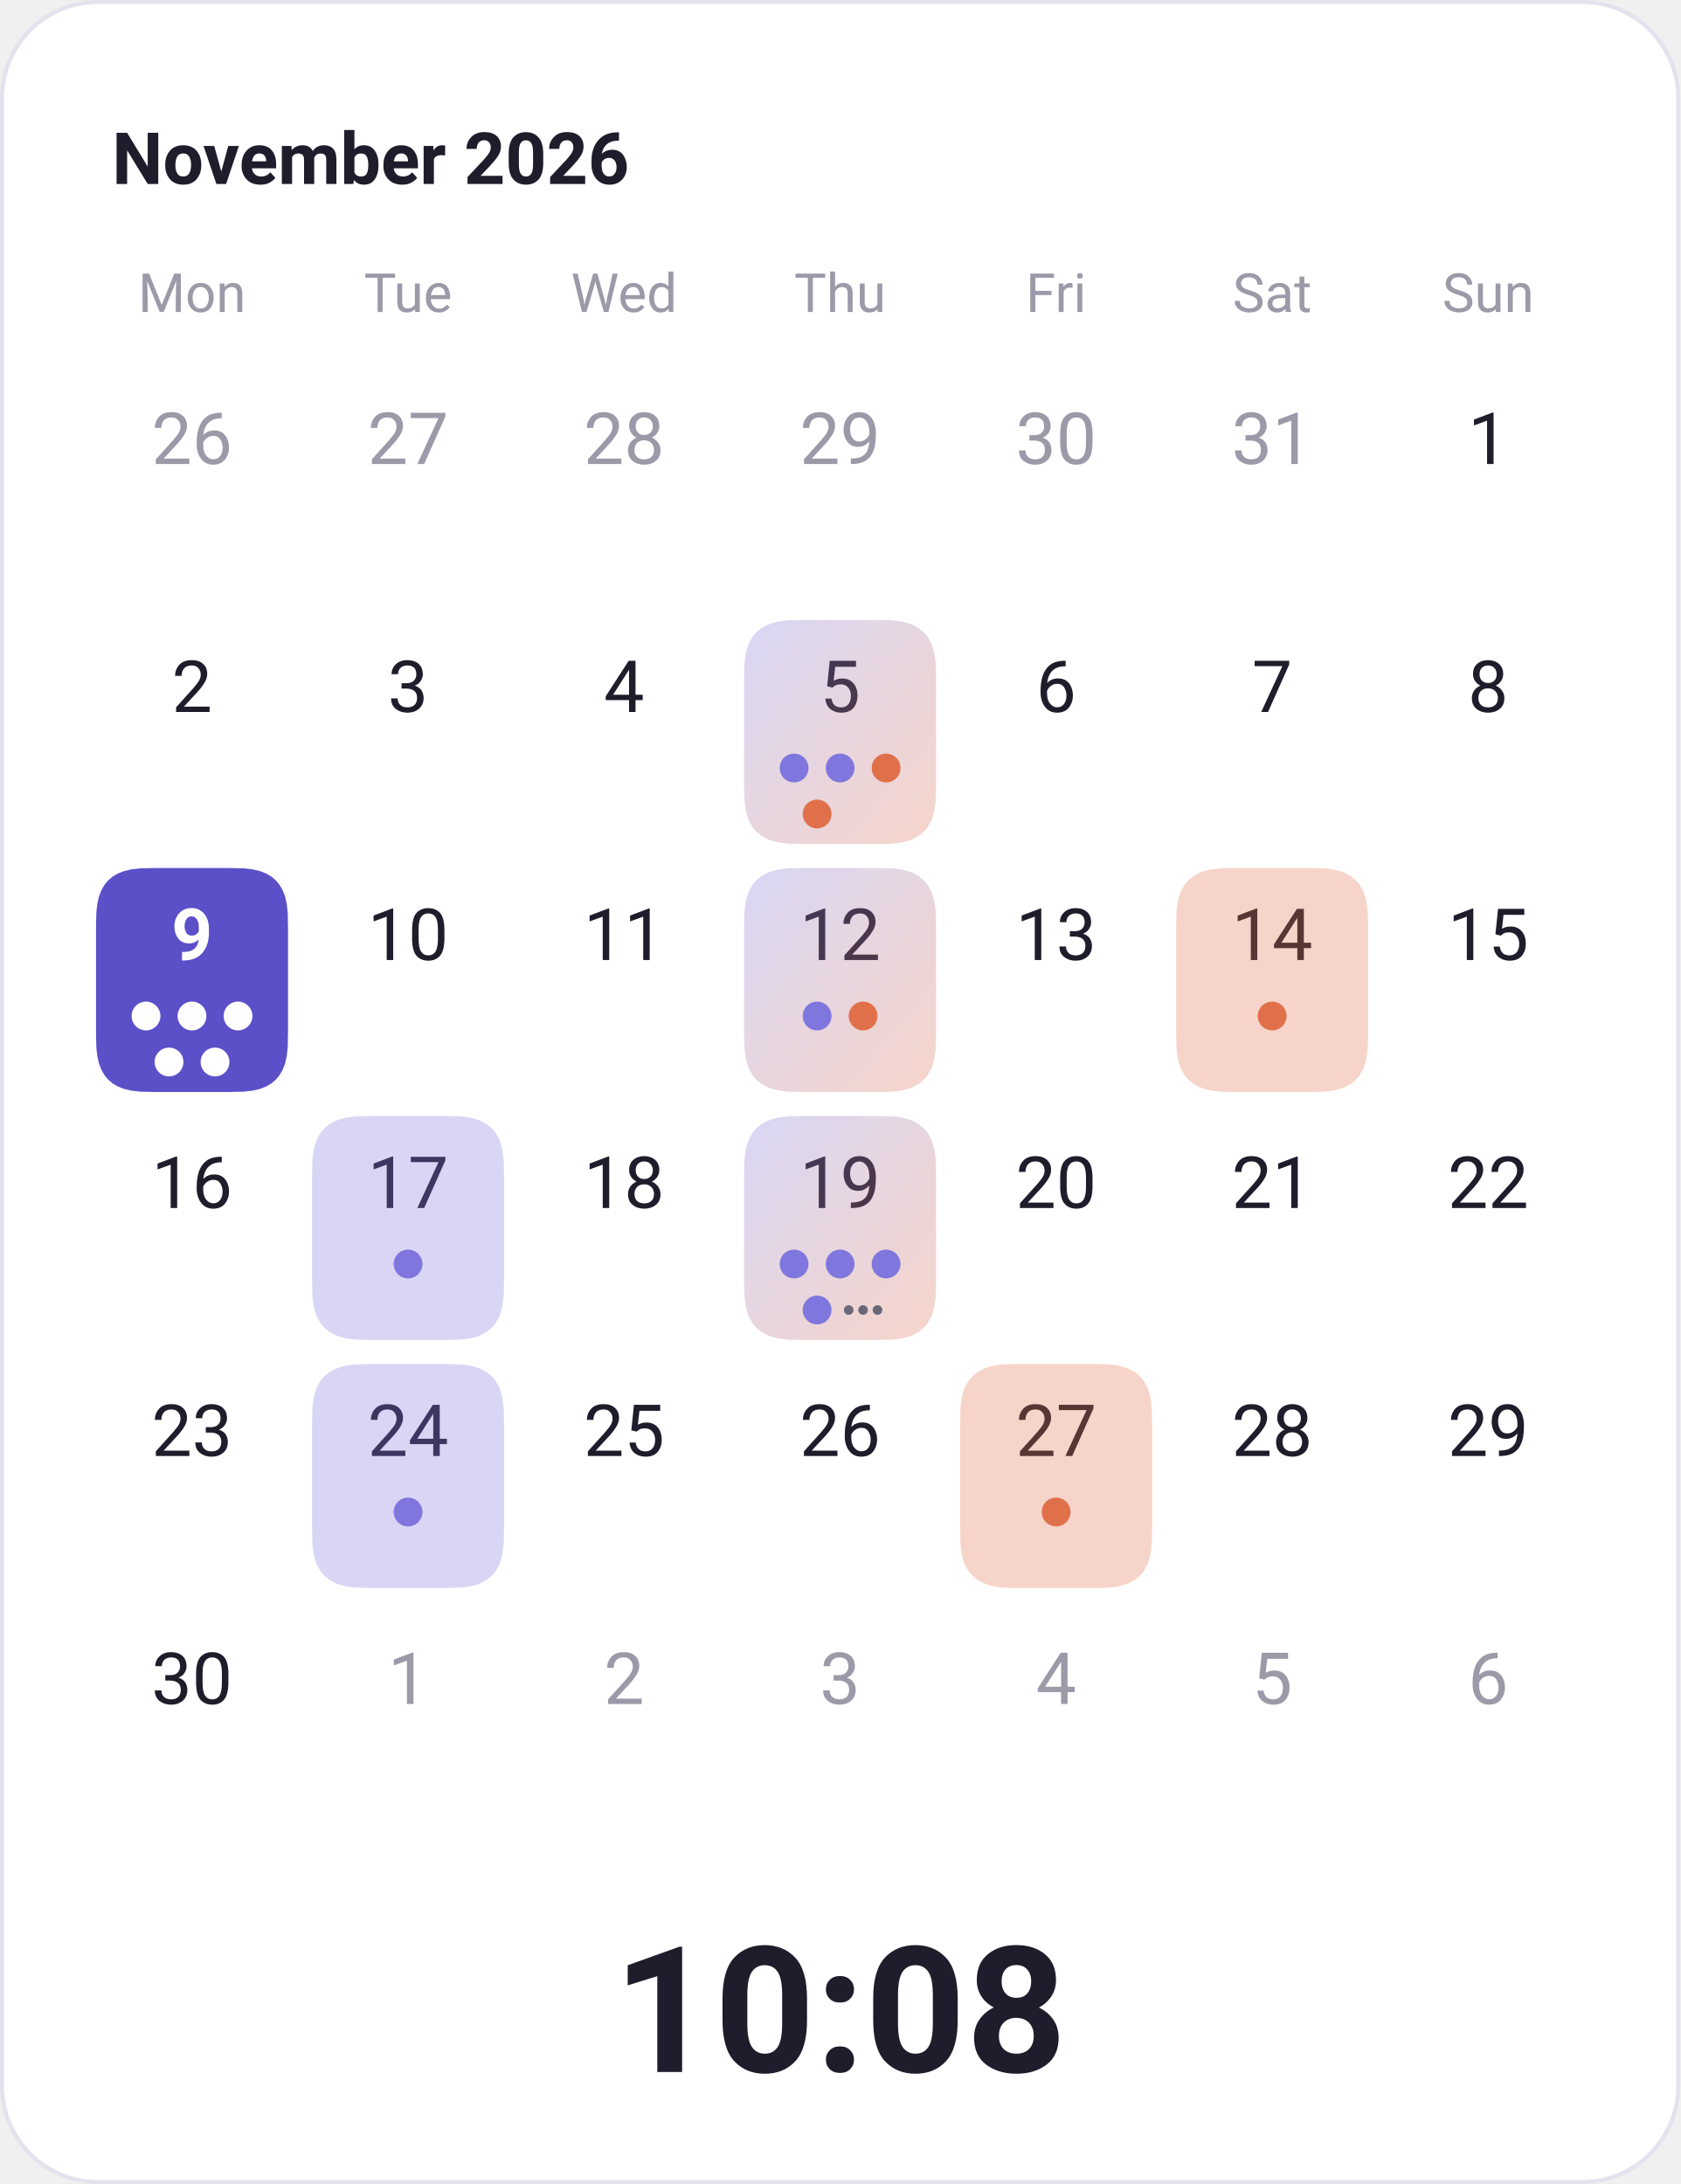
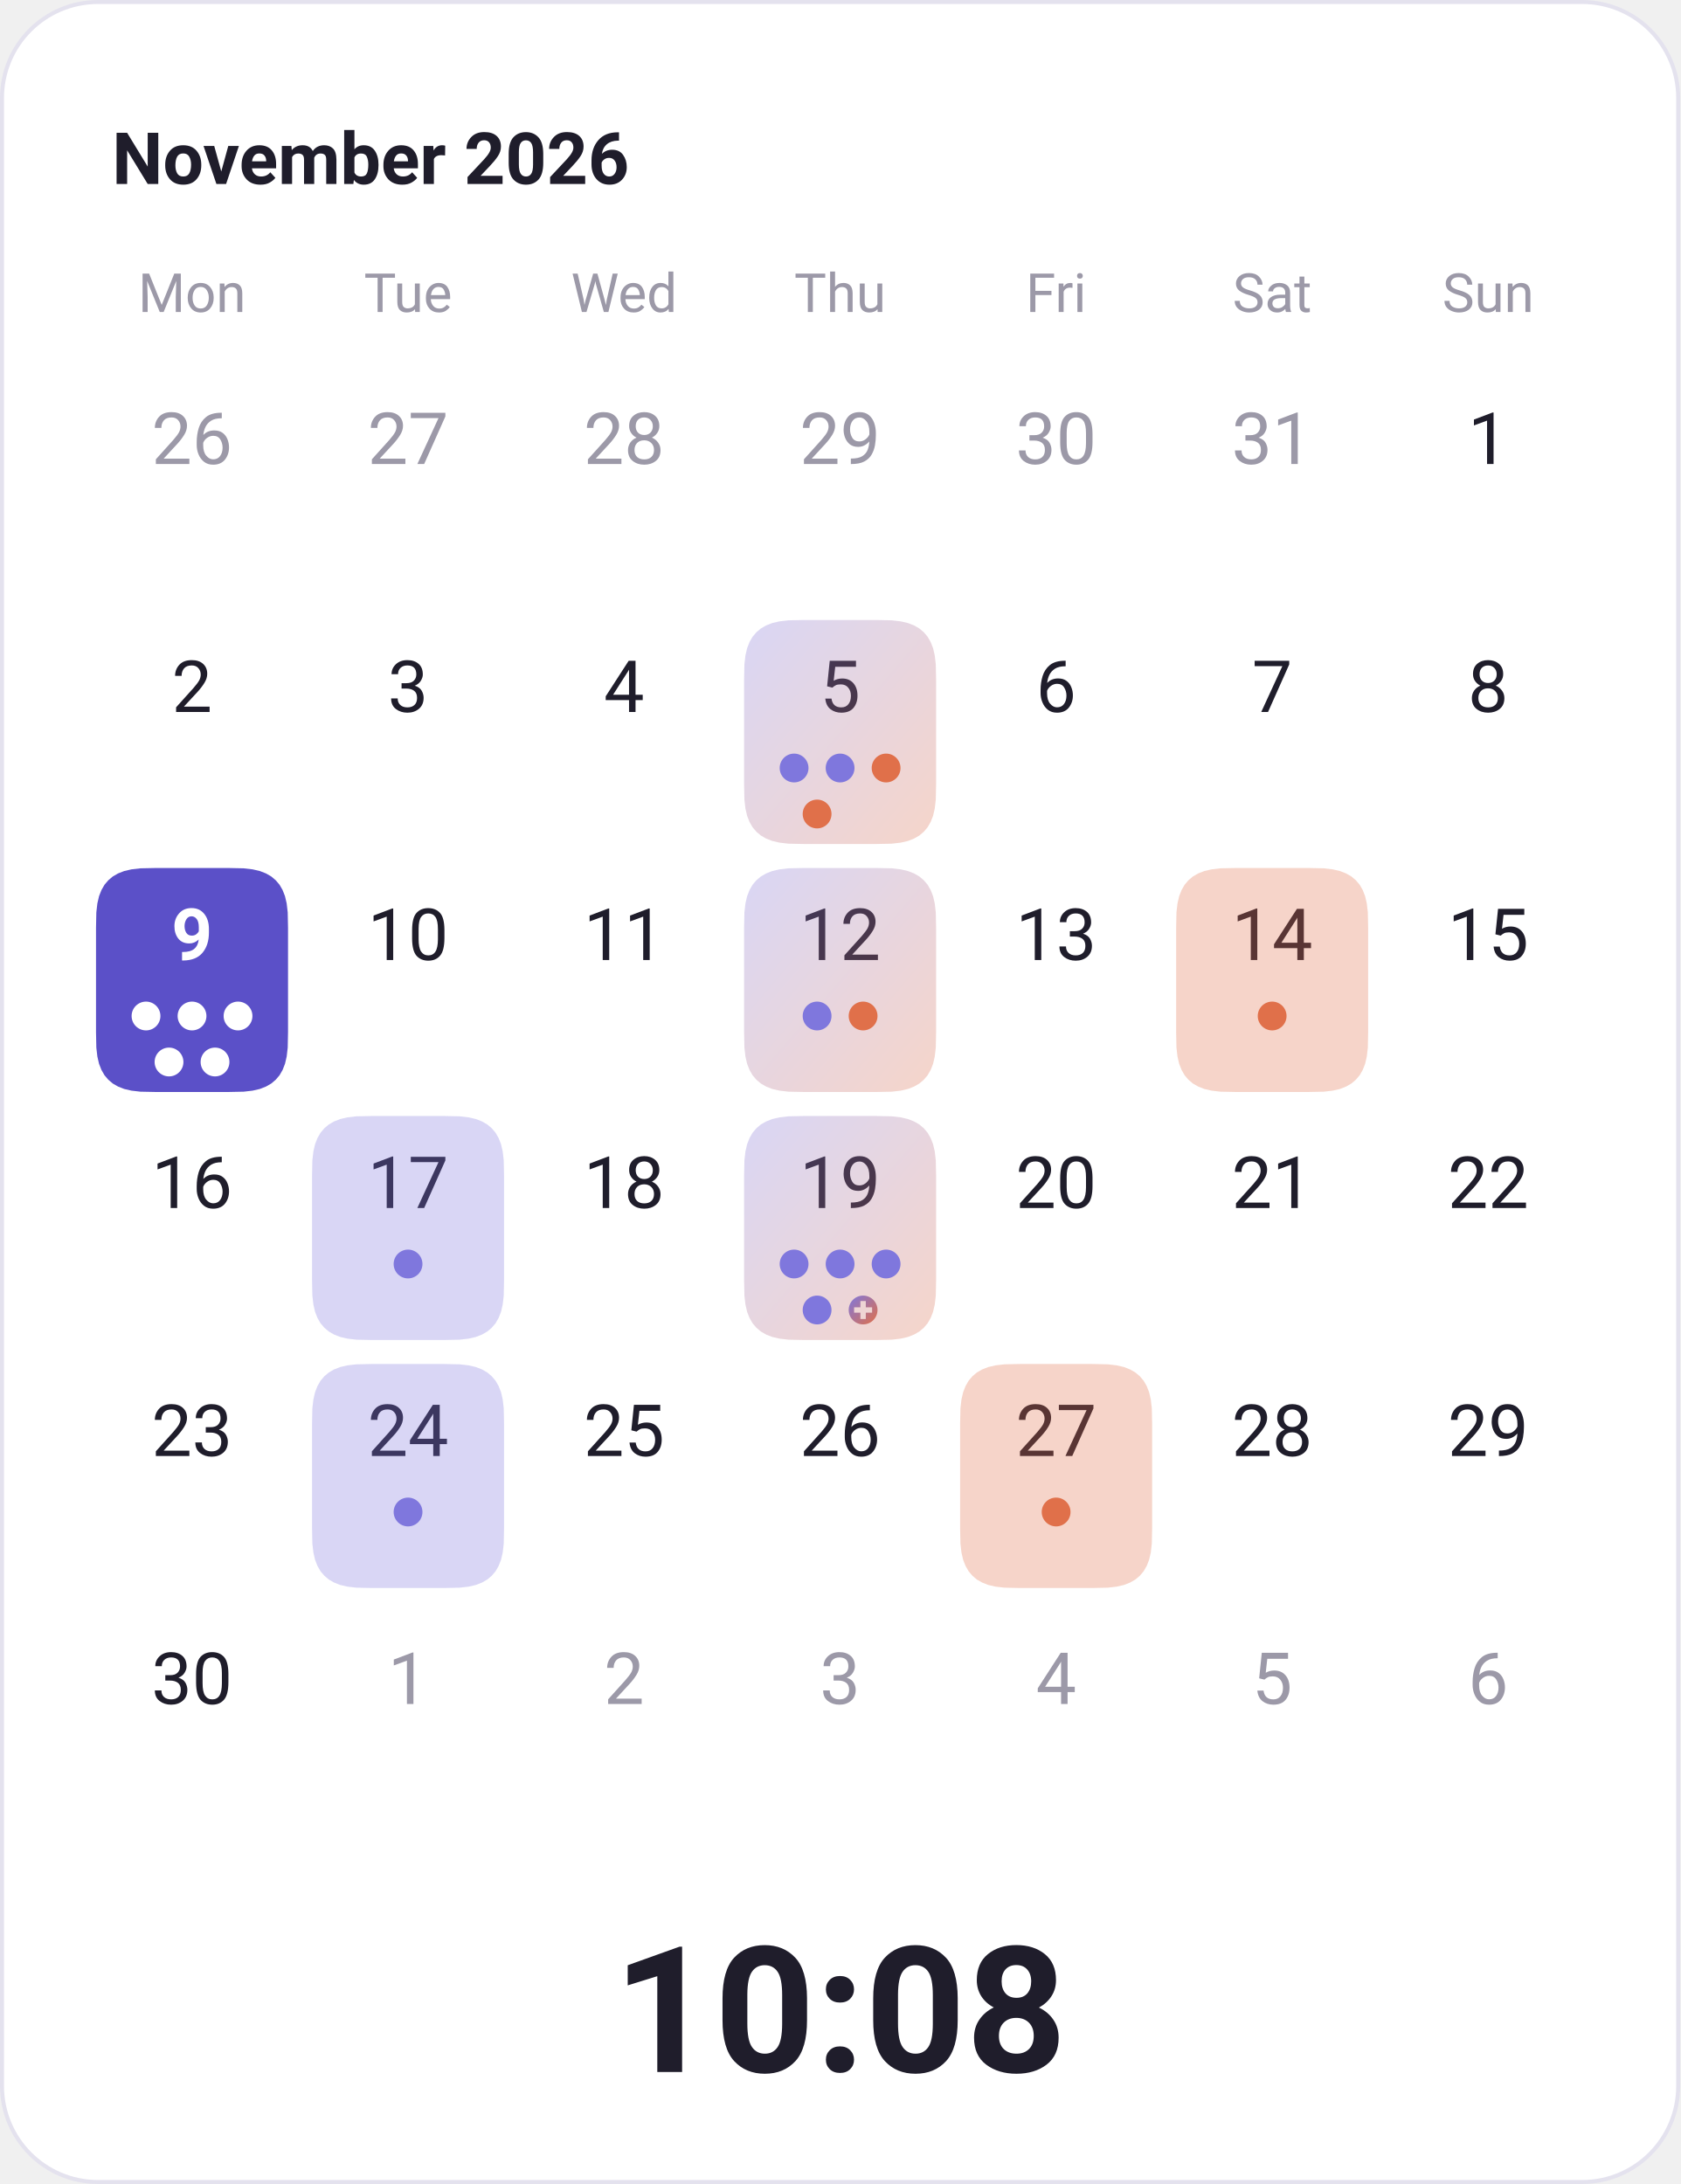
<svg xmlns="http://www.w3.org/2000/svg" width="420" height="546" viewBox="0 0 420 546" role="img" aria-label="Eventide month grid with the optional clock centered below it">
  <style>
  text { font-family: -apple-system, BlinkMacSystemFont, "Segoe UI", Roboto, Helvetica, Arial, sans-serif; }
  .card { fill: #FFFFFF; stroke: #E4E2EE; }
  .row { fill: #F5F4FA; }
  .tile { fill: #FFFFFF; }
  .rule { stroke: #E4E2EE; }
  .t1 { fill: #1F1D2B; }
  .t2 { fill: #6A6778; }
  .t3 { fill: #9C99A8; }
  .on { fill: #FFFFFF; }
  @media (prefers-color-scheme: dark) {
    .card { fill: #1C1B24; stroke: #33313F; }
    .row { fill: #272532; }
    .tile { fill: #1C1B24; }
    .rule { stroke: #3C3A49; }
    .t1 { fill: #F2F0F8; }
    .t2 { fill: #ABA8B8; }
    .t3 { fill: #7E7B8C; }
  }
</style>
  <rect x="0.5" y="0.5" width="419" height="545" rx="24" class="card" />
  <text x="28" y="46" class="t1" font-size="18" font-weight="600">November 2026</text>
  <text x="48" y="78" class="t3" font-size="13.5" text-anchor="middle">Mon</text>
  <text x="102" y="78" class="t3" font-size="13.5" text-anchor="middle">Tue</text>
  <text x="156" y="78" class="t3" font-size="13.5" text-anchor="middle">Wed</text>
  <text x="210" y="78" class="t3" font-size="13.5" text-anchor="middle">Thu</text>
  <text x="264" y="78" class="t3" font-size="13.5" text-anchor="middle">Fri</text>
  <text x="318" y="78" class="t3" font-size="13.5" text-anchor="middle">Sat</text>
  <text x="372" y="78" class="t3" font-size="13.5" text-anchor="middle">Sun</text>
  <text x="48" y="116" class="t3" font-size="18" text-anchor="middle">26</text>
  <text x="102" y="116" class="t3" font-size="18" text-anchor="middle">27</text>
  <text x="156" y="116" class="t3" font-size="18" text-anchor="middle">28</text>
  <text x="210" y="116" class="t3" font-size="18" text-anchor="middle">29</text>
  <text x="264" y="116" class="t3" font-size="18" text-anchor="middle">30</text>
  <text x="318" y="116" class="t3" font-size="18" text-anchor="middle">31</text>
  <text x="372" y="116" class="t1" font-size="18" text-anchor="middle">1</text>
  <text x="48" y="178" class="t1" font-size="18" text-anchor="middle">2</text>
  <text x="102" y="178" class="t1" font-size="18" text-anchor="middle">3</text>
  <text x="156" y="178" class="t1" font-size="18" text-anchor="middle">4</text>
  <text x="210" y="178" class="t1" font-size="18" text-anchor="middle">5</text>
  <linearGradient id="day-2026-11-05" x1="0" y1="0" x2="1" y2="1">
    <stop offset="0%" stop-color="#7F77DD" />
    <stop offset="100%" stop-color="#E0704A" />
  </linearGradient>
  <path d="M219.00 155.00L222.91 155.08L225.15 155.34L226.96 155.76L228.49 156.36L229.81 157.12L230.93 158.07L231.88 159.19L232.64 160.51L233.24 162.04L233.66 163.85L233.92 166.09L234.00 170.00L234.00 196.00L233.92 199.91L233.66 202.15L233.24 203.96L232.64 205.49L231.88 206.81L230.93 207.93L229.81 208.88L228.49 209.64L226.96 210.24L225.15 210.66L222.91 210.92L219.00 211.00L201.00 211.00L197.09 210.92L194.85 210.66L193.04 210.24L191.51 209.64L190.19 208.88L189.07 207.93L188.12 206.81L187.36 205.49L186.76 203.96L186.34 202.15L186.08 199.91L186.00 196.00L186.00 170.00L186.08 166.09L186.34 163.85L186.76 162.04L187.36 160.51L188.12 159.19L189.07 158.07L190.19 157.12L191.51 156.36L193.04 155.76L194.85 155.34L197.09 155.08L201.00 155.00Z" fill="url(#day-2026-11-05)" opacity="0.3" />
  <circle cx="198.5" cy="192" r="3.6" fill="#7F77DD" />
  <circle cx="210" cy="192" r="3.6" fill="#7F77DD" />
  <circle cx="221.5" cy="192" r="3.6" fill="#E0704A" />
  <circle cx="204.25" cy="203.5" r="3.6" fill="#E0704A" />
  <text x="264" y="178" class="t1" font-size="18" text-anchor="middle">6</text>
  <text x="318" y="178" class="t1" font-size="18" text-anchor="middle">7</text>
  <text x="372" y="178" class="t1" font-size="18" text-anchor="middle">8</text>
  <path d="M57.00 217.00L60.91 217.08L63.15 217.34L64.96 217.76L66.49 218.36L67.81 219.12L68.93 220.07L69.88 221.19L70.64 222.51L71.24 224.04L71.66 225.85L71.92 228.09L72.00 232.00L72.00 258.00L71.92 261.91L71.66 264.15L71.24 265.96L70.64 267.49L69.88 268.81L68.93 269.93L67.81 270.88L66.49 271.64L64.96 272.24L63.15 272.66L60.91 272.92L57.00 273.00L39.00 273.00L35.09 272.92L32.85 272.66L31.04 272.24L29.51 271.64L28.19 270.88L27.07 269.93L26.12 268.81L25.36 267.49L24.76 265.96L24.34 264.15L24.08 261.91L24.00 258.00L24.00 232.00L24.08 228.09L24.34 225.85L24.76 224.04L25.36 222.51L26.12 221.19L27.07 220.07L28.19 219.12L29.51 218.36L31.04 217.76L32.85 217.34L35.09 217.08L39.00 217.00Z" fill="#5B50C8" />
  <text x="48" y="240" class="on" font-size="18" text-anchor="middle" font-weight="600">9</text>
  <circle cx="36.5" cy="254" r="3.6" fill="#FFFFFF" />
  <circle cx="48" cy="254" r="3.6" fill="#FFFFFF" />
  <circle cx="59.5" cy="254" r="3.6" fill="#FFFFFF" />
  <circle cx="42.25" cy="265.5" r="3.6" fill="#FFFFFF" />
  <circle cx="53.75" cy="265.5" r="3.6" fill="#FFFFFF" />
  <text x="102" y="240" class="t1" font-size="18" text-anchor="middle">10</text>
  <text x="156" y="240" class="t1" font-size="18" text-anchor="middle">11</text>
  <text x="210" y="240" class="t1" font-size="18" text-anchor="middle">12</text>
  <linearGradient id="day-2026-11-12" x1="0" y1="0" x2="1" y2="1">
    <stop offset="0%" stop-color="#7F77DD" />
    <stop offset="100%" stop-color="#E0704A" />
  </linearGradient>
  <path d="M219.00 217.00L222.91 217.08L225.15 217.34L226.96 217.76L228.49 218.36L229.81 219.12L230.93 220.07L231.88 221.19L232.64 222.51L233.24 224.04L233.66 225.85L233.92 228.09L234.00 232.00L234.00 258.00L233.92 261.91L233.66 264.15L233.24 265.96L232.64 267.49L231.88 268.81L230.93 269.93L229.81 270.88L228.49 271.64L226.96 272.24L225.15 272.66L222.91 272.92L219.00 273.00L201.00 273.00L197.09 272.92L194.85 272.66L193.04 272.24L191.51 271.64L190.19 270.88L189.07 269.93L188.12 268.81L187.36 267.49L186.76 265.96L186.34 264.15L186.08 261.91L186.00 258.00L186.00 232.00L186.08 228.09L186.34 225.85L186.76 224.04L187.36 222.51L188.12 221.19L189.07 220.07L190.19 219.12L191.51 218.36L193.04 217.76L194.85 217.34L197.09 217.08L201.00 217.00Z" fill="url(#day-2026-11-12)" opacity="0.3" />
  <circle cx="204.25" cy="254" r="3.6" fill="#7F77DD" />
  <circle cx="215.75" cy="254" r="3.6" fill="#E0704A" />
  <text x="264" y="240" class="t1" font-size="18" text-anchor="middle">13</text>
  <text x="318" y="240" class="t1" font-size="18" text-anchor="middle">14</text>
  <path d="M327.00 217.00L330.91 217.08L333.15 217.34L334.96 217.76L336.49 218.36L337.81 219.12L338.93 220.07L339.88 221.19L340.64 222.51L341.24 224.04L341.66 225.85L341.92 228.09L342.00 232.00L342.00 258.00L341.92 261.91L341.66 264.15L341.24 265.96L340.64 267.49L339.88 268.81L338.93 269.93L337.81 270.88L336.49 271.64L334.96 272.24L333.15 272.66L330.91 272.92L327.00 273.00L309.00 273.00L305.09 272.92L302.85 272.66L301.04 272.24L299.51 271.64L298.19 270.88L297.07 269.93L296.12 268.81L295.36 267.49L294.76 265.96L294.34 264.15L294.08 261.91L294.00 258.00L294.00 232.00L294.08 228.09L294.34 225.85L294.76 224.04L295.36 222.51L296.12 221.19L297.07 220.07L298.19 219.12L299.51 218.36L301.04 217.76L302.85 217.34L305.09 217.08L309.00 217.00Z" fill="#E0704A" opacity="0.3" />
  <circle cx="318" cy="254" r="3.6" fill="#E0704A" />
  <text x="372" y="240" class="t1" font-size="18" text-anchor="middle">15</text>
  <text x="48" y="302" class="t1" font-size="18" text-anchor="middle">16</text>
  <text x="102" y="302" class="t1" font-size="18" text-anchor="middle">17</text>
  <path d="M111.00 279.00L114.91 279.08L117.15 279.34L118.96 279.76L120.49 280.36L121.81 281.12L122.93 282.07L123.88 283.19L124.64 284.51L125.24 286.04L125.66 287.85L125.92 290.09L126.00 294.00L126.00 320.00L125.92 323.91L125.66 326.15L125.24 327.96L124.64 329.49L123.88 330.81L122.93 331.93L121.81 332.88L120.49 333.64L118.96 334.24L117.15 334.66L114.91 334.92L111.00 335.00L93.00 335.00L89.09 334.92L86.85 334.66L85.04 334.24L83.51 333.64L82.19 332.88L81.07 331.93L80.12 330.81L79.36 329.49L78.76 327.96L78.34 326.15L78.08 323.91L78.00 320.00L78.00 294.00L78.08 290.09L78.34 287.85L78.76 286.04L79.36 284.51L80.12 283.19L81.07 282.07L82.19 281.12L83.51 280.36L85.04 279.76L86.85 279.34L89.09 279.08L93.00 279.00Z" fill="#7F77DD" opacity="0.3" />
  <circle cx="102" cy="316" r="3.6" fill="#7F77DD" />
  <text x="156" y="302" class="t1" font-size="18" text-anchor="middle">18</text>
  <text x="210" y="302" class="t1" font-size="18" text-anchor="middle">19</text>
  <linearGradient id="day-2026-11-19" x1="0" y1="0" x2="1" y2="1">
    <stop offset="0%" stop-color="#7F77DD" />
    <stop offset="100%" stop-color="#E0704A" />
  </linearGradient>
  <path d="M219.00 279.00L222.91 279.08L225.15 279.34L226.96 279.76L228.49 280.36L229.81 281.12L230.93 282.07L231.88 283.19L232.64 284.51L233.24 286.04L233.66 287.85L233.92 290.09L234.00 294.00L234.00 320.00L233.92 323.91L233.66 326.15L233.24 327.96L232.64 329.49L231.88 330.81L230.93 331.93L229.81 332.88L228.49 333.64L226.96 334.24L225.15 334.66L222.91 334.92L219.00 335.00L201.00 335.00L197.09 334.92L194.85 334.66L193.04 334.24L191.51 333.64L190.19 332.88L189.07 331.93L188.12 330.81L187.36 329.49L186.76 327.96L186.34 326.15L186.08 323.91L186.00 320.00L186.00 294.00L186.08 290.09L186.34 287.85L186.76 286.04L187.36 284.51L188.12 283.19L189.07 282.07L190.19 281.12L191.51 280.36L193.04 279.76L194.85 279.34L197.09 279.08L201.00 279.00Z" fill="url(#day-2026-11-19)" opacity="0.3" />
  <circle cx="198.5" cy="316" r="3.6" fill="#7F77DD" />
  <circle cx="210" cy="316" r="3.6" fill="#7F77DD" />
  <circle cx="221.5" cy="316" r="3.6" fill="#7F77DD" />
  <circle cx="204.25" cy="327.5" r="3.6" fill="#7F77DD" />
-   <circle cx="212.15" cy="327.5" r="1.2" class="t2" />
-   <circle cx="215.75" cy="327.5" r="1.2" class="t2" />
-   <circle cx="219.35" cy="327.5" r="1.2" class="t2" />
+   <linearGradient id="more-2026-11-19" x1="0" y1="0" x2="1" y2="1">
+     <stop offset="0%" stop-color="#7F77DD" />
+     <stop offset="100%" stop-color="#E0704A" />
+   </linearGradient>
+   <path transform="translate(212.15 323.9) scale(0.9)" fill-rule="evenodd" fill="url(#more-2026-11-19)" d="M0 4a4 4 0 1 0 8 0a4 4 0 1 0-8 0ZM3.25 1.5h1.5v1.75h1.75v1.5H4.75v1.75h-1.5V4.75H1.5v-1.5h1.75Z" />
  <text x="264" y="302" class="t1" font-size="18" text-anchor="middle">20</text>
  <text x="318" y="302" class="t1" font-size="18" text-anchor="middle">21</text>
  <text x="372" y="302" class="t1" font-size="18" text-anchor="middle">22</text>
  <text x="48" y="364" class="t1" font-size="18" text-anchor="middle">23</text>
  <text x="102" y="364" class="t1" font-size="18" text-anchor="middle">24</text>
  <path d="M111.00 341.00L114.91 341.08L117.15 341.34L118.96 341.76L120.49 342.36L121.81 343.12L122.93 344.07L123.88 345.19L124.64 346.51L125.24 348.04L125.66 349.85L125.92 352.09L126.00 356.00L126.00 382.00L125.92 385.91L125.66 388.15L125.24 389.96L124.64 391.49L123.88 392.81L122.93 393.93L121.81 394.88L120.49 395.64L118.96 396.24L117.15 396.66L114.91 396.92L111.00 397.00L93.00 397.00L89.09 396.92L86.85 396.66L85.04 396.24L83.51 395.64L82.19 394.88L81.07 393.93L80.12 392.81L79.36 391.49L78.76 389.96L78.34 388.15L78.08 385.91L78.00 382.00L78.00 356.00L78.08 352.09L78.34 349.85L78.76 348.04L79.36 346.51L80.12 345.19L81.07 344.07L82.19 343.12L83.51 342.36L85.04 341.76L86.85 341.34L89.09 341.08L93.00 341.00Z" fill="#7F77DD" opacity="0.3" />
  <circle cx="102" cy="378" r="3.6" fill="#7F77DD" />
  <text x="156" y="364" class="t1" font-size="18" text-anchor="middle">25</text>
  <text x="210" y="364" class="t1" font-size="18" text-anchor="middle">26</text>
  <text x="264" y="364" class="t1" font-size="18" text-anchor="middle">27</text>
  <path d="M273.00 341.00L276.91 341.08L279.15 341.34L280.96 341.76L282.49 342.36L283.81 343.12L284.93 344.07L285.88 345.19L286.64 346.51L287.24 348.04L287.66 349.85L287.92 352.09L288.00 356.00L288.00 382.00L287.92 385.91L287.66 388.15L287.24 389.96L286.64 391.49L285.88 392.81L284.93 393.93L283.81 394.88L282.49 395.64L280.96 396.24L279.15 396.66L276.91 396.92L273.00 397.00L255.00 397.00L251.09 396.92L248.85 396.66L247.04 396.24L245.51 395.64L244.19 394.88L243.07 393.93L242.12 392.81L241.36 391.49L240.76 389.96L240.34 388.15L240.08 385.91L240.00 382.00L240.00 356.00L240.08 352.09L240.34 349.85L240.76 348.04L241.36 346.51L242.12 345.19L243.07 344.07L244.19 343.12L245.51 342.36L247.04 341.76L248.85 341.34L251.09 341.08L255.00 341.00Z" fill="#E0704A" opacity="0.3" />
  <circle cx="264" cy="378" r="3.6" fill="#E0704A" />
  <text x="318" y="364" class="t1" font-size="18" text-anchor="middle">28</text>
  <text x="372" y="364" class="t1" font-size="18" text-anchor="middle">29</text>
  <text x="48" y="426" class="t1" font-size="18" text-anchor="middle">30</text>
  <text x="102" y="426" class="t3" font-size="18" text-anchor="middle">1</text>
  <text x="156" y="426" class="t3" font-size="18" text-anchor="middle">2</text>
  <text x="210" y="426" class="t3" font-size="18" text-anchor="middle">3</text>
  <text x="264" y="426" class="t3" font-size="18" text-anchor="middle">4</text>
  <text x="318" y="426" class="t3" font-size="18" text-anchor="middle">5</text>
  <text x="372" y="426" class="t3" font-size="18" text-anchor="middle">6</text>
  <text x="210" y="518" class="t1" font-size="44" text-anchor="middle" font-weight="600">10:08</text>
</svg>
